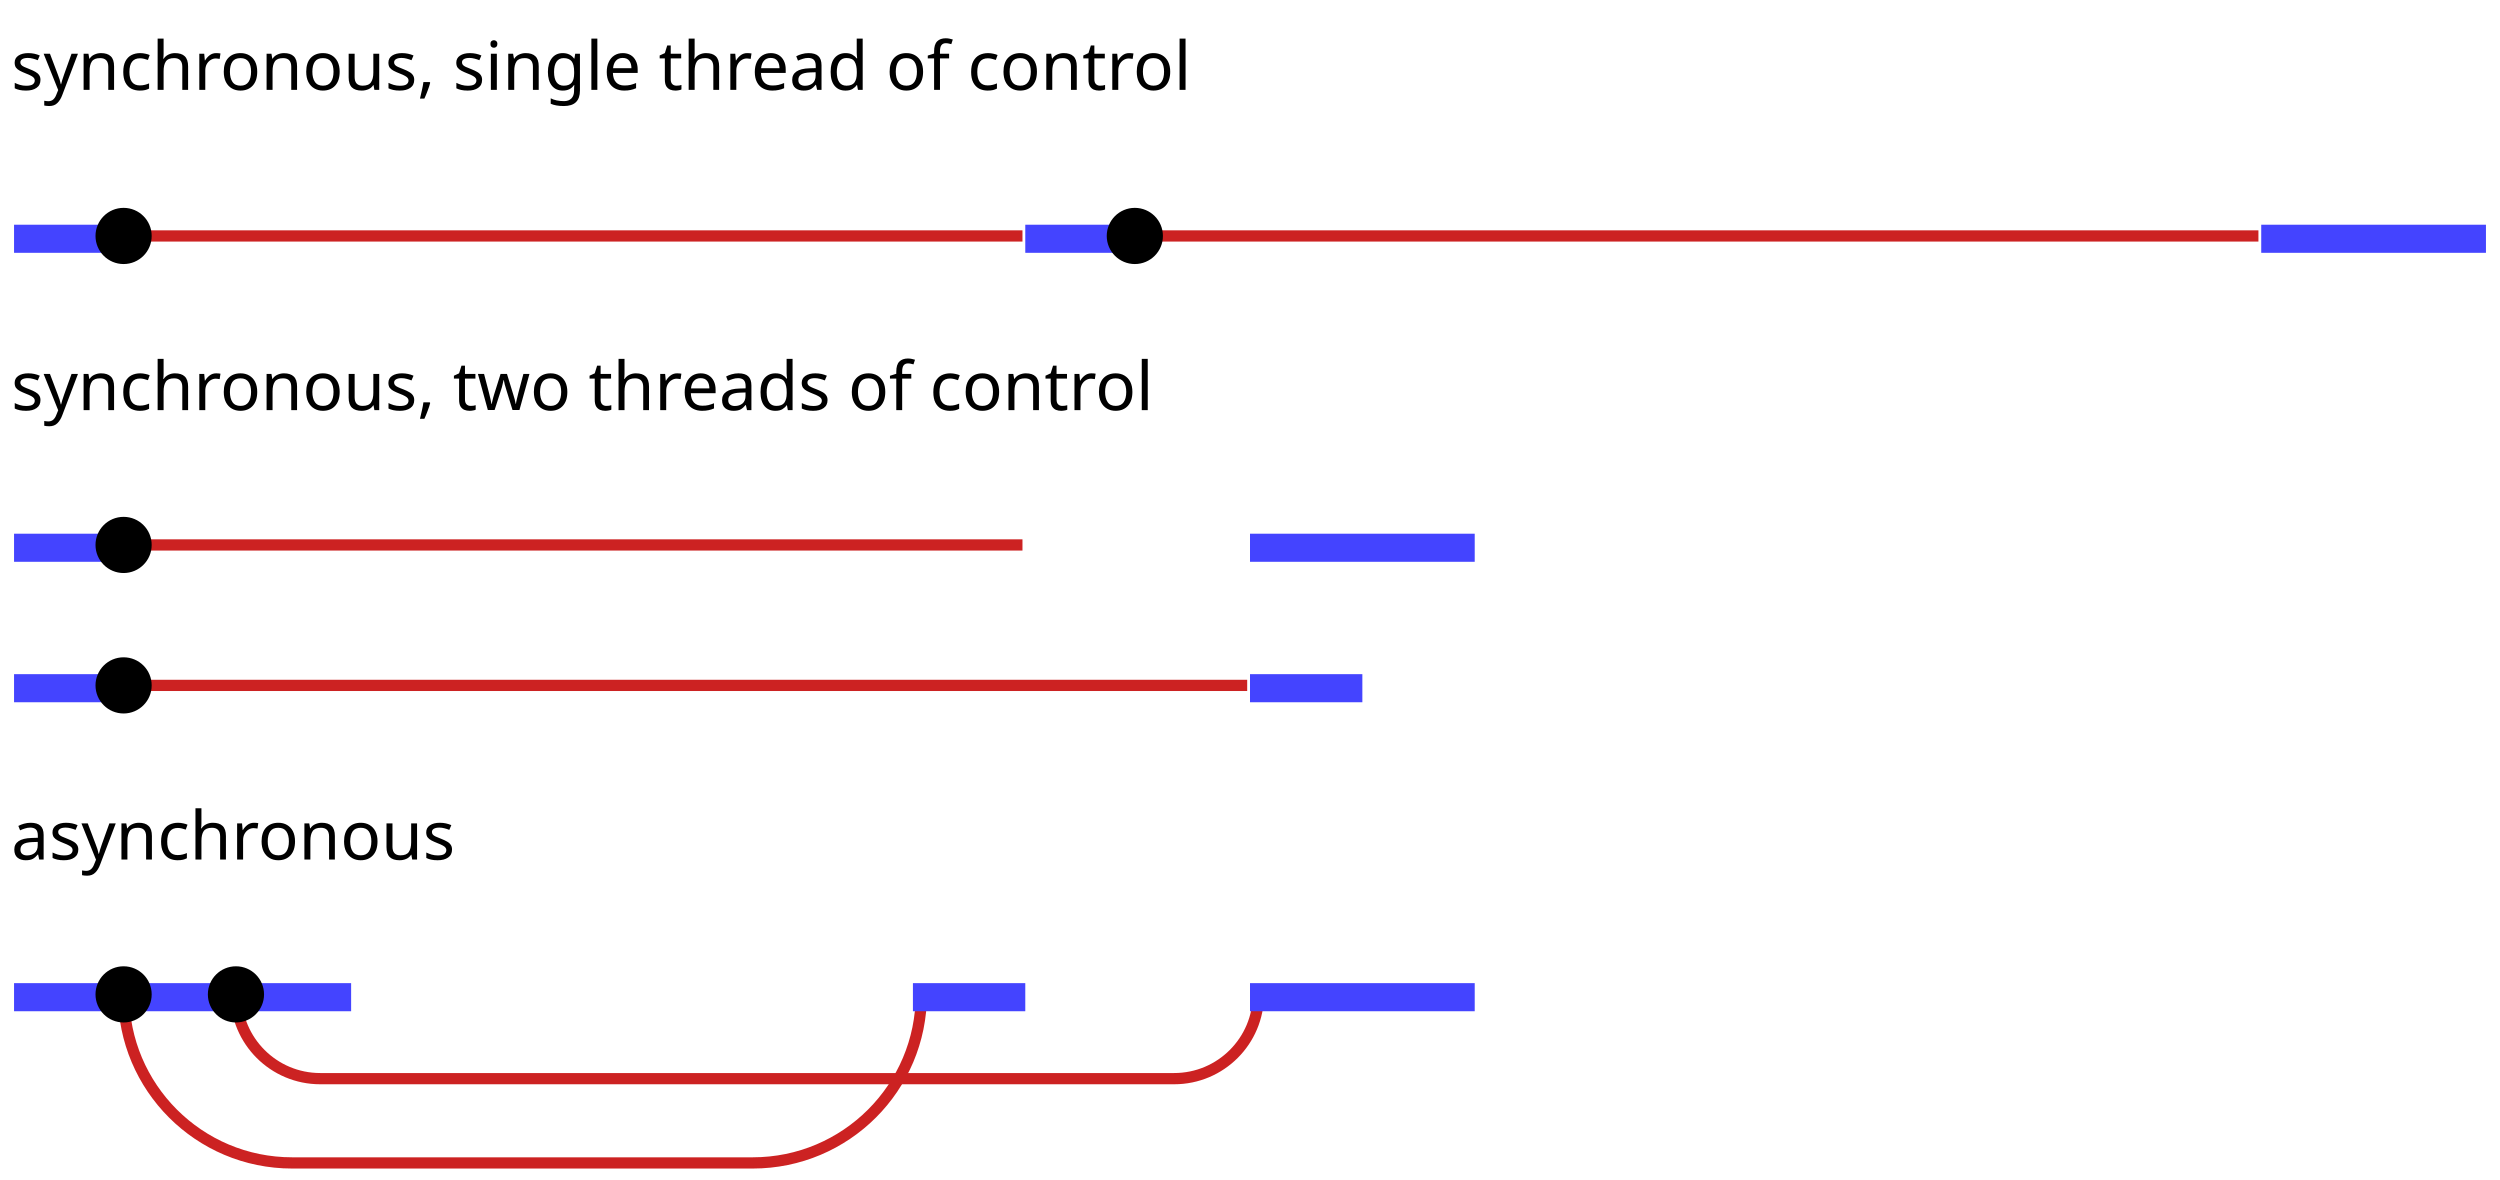
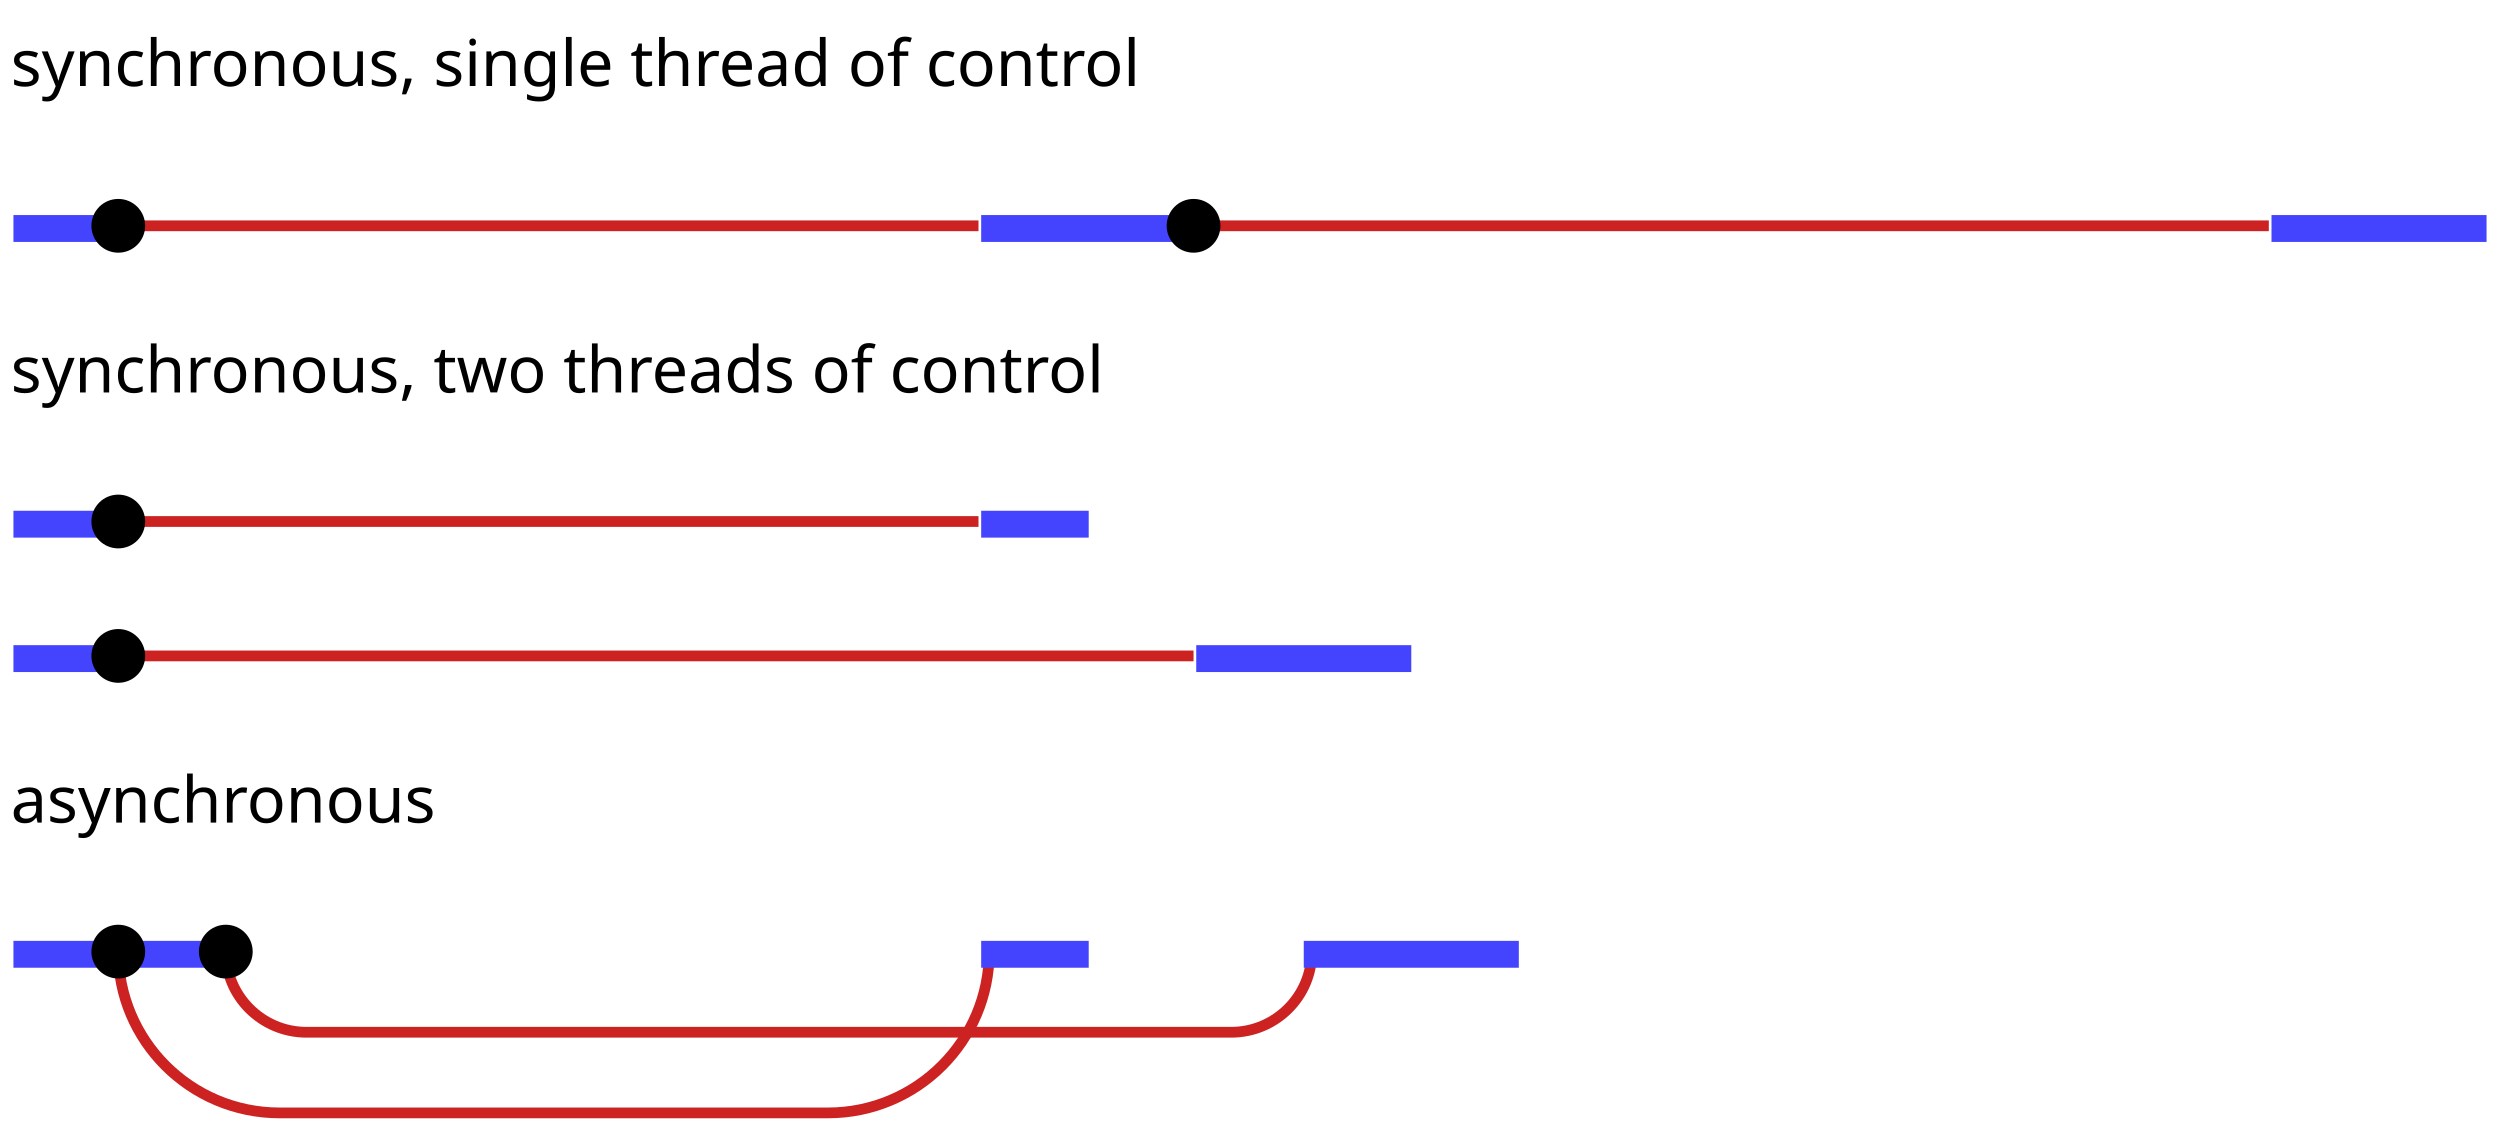
- <svg xmlns="http://www.w3.org/2000/svg" width="445" height="210" viewBox="-2 -2 445 210">
+ <svg xmlns="http://www.w3.org/2000/svg" width="465" height="210" viewBox="-2 -2 465 210">
  <style type="text/css">
-     @font-face {
-       font-family: 'PT Mono';
-       font-style: normal;
-       font-weight: 400;
-       src: local('PT Mono'), local('PTMono-Regular'), url(http://themes.googleusercontent.com/static/fonts/ptmono/v1/jmle3kzCPnW8O7_gZGRDlQ.woff) format('woff');
-     }
-   </style>
+   @font-face {
+     font-family: 'PT Mono';
+     font-style: normal;
+     font-weight: 400;
+     src: local('PT Mono'), local('PTMono-Regular'), url(http://themes.googleusercontent.com/static/fonts/ptmono/v1/jmle3kzCPnW8O7_gZGRDlQ.woff) format('woff');
+   }
+ </style>
  <g>
    <text x="0" y="14" font-family="PT Mono">synchronous, single thread of control</text>
    <path d="M 0.5 40.5 L 20.5 40.5" stroke="#44f" stroke-width="5" />
    <path d="M 20 40 L 180 40" stroke="#c22" stroke-width="2" />
    <ellipse cx="20" cy="40" rx="5" ry="5" fill="black" width="10" height="10" />
-     <path d="M 180.5 40.5 L 200.5 40.5" stroke="#44f" stroke-width="5" />
-     <path d="M 200 40 L 400 40" stroke="#c22" stroke-width="2" />
-     <ellipse cx="200" cy="40" rx="5" ry="5" fill="black" width="10" height="10" />
-     <path d="M 400.5 40.5 L 440.5 40.5" stroke="#44f" stroke-width="5" />
+     <path d="M 180.5 40.5 L 220.5 40.5" stroke="#44f" stroke-width="5" />
+     <path d="M 220 40 L 420 40" stroke="#c22" stroke-width="2" />
+     <ellipse cx="220" cy="40" rx="5" ry="5" fill="black" width="10" height="10" />
+     <path d="M 420.5 40.5 L 460.5 40.5" stroke="#44f" stroke-width="5" />
    <text x="0" y="71" font-family="PT Mono">synchronous, two threads of control</text>
    <path d="M 0.5 95.5 L 20.5 95.5" stroke="#44f" stroke-width="5" />
    <path d="M 20 95 L 180 95" stroke="#c22" stroke-width="2" />
    <ellipse cx="20" cy="95" rx="5" ry="5" fill="black" width="10" height="10" />
-     <path d="M 220.5 95.5 L 260.5 95.5" stroke="#44f" stroke-width="5" />
+     <path d="M 180.5 95.5 L 200.5 95.5" stroke="#44f" stroke-width="5" />
    <path d="M 0.5 120.5 L 20.5 120.5" stroke="#44f" stroke-width="5" />
    <path d="M 20 120 L 220 120" stroke="#c22" stroke-width="2" />
    <ellipse cx="20" cy="120" rx="5" ry="5" fill="black" width="10" height="10" />
-     <path d="M 220.5 120.5 L 240.5 120.5" stroke="#44f" stroke-width="5" />
+     <path d="M 220.5 120.5 L 260.5 120.5" stroke="#44f" stroke-width="5" />
    <text x="0" y="151" font-family="PT Mono">asynchronous</text>
-     <path d="M 20 175 a 30 30 0 0 0 30 30 l 82 0 a 30 30 0 0 0 30 -30" stroke="#c22" fill="none" stroke-width="2" />
-     <path d="M 40 175 a 15 15 0 0 0 15 15 l 152 0 a 15 15 0 0 0 15 -15" stroke="#c22" fill="none" stroke-width="2" />
-     <path d="M 0.5 175.5 L 60.5 175.5" stroke="#44f" stroke-width="5" />
-     <path d="M 20 175 L 20 175" stroke="#c22" stroke-width="2" />
+     <path d="M 20 175 a 30 30 0 0 0 30 30 l 102 0 a 30 30 0 0 0 30 -30" stroke="#c22" fill="none" stroke-width="2" />
+     <path d="M 40 175 a 15 15 0 0 0 15 15 l 172 0 a 15 15 0 0 0 15 -15" stroke="#c22" fill="none" stroke-width="2" />
+     <path d="M 0.5 175.5 L 40.5 175.5" stroke="#44f" stroke-width="5" />
    <ellipse cx="20" cy="175" rx="5" ry="5" fill="black" width="10" height="10" />
-     <path d="M 40 175 L 40 175" stroke="#c22" stroke-width="2" />
    <ellipse cx="40" cy="175" rx="5" ry="5" fill="black" width="10" height="10" />
-     <path d="M 160.5 175.5 L 180.5 175.5" stroke="#44f" stroke-width="5" />
-     <path d="M 220.5 175.5 L 260.5 175.5" stroke="#44f" stroke-width="5" />
+     <path d="M 180.5 175.5 L 200.5 175.5" stroke="#44f" stroke-width="5" />
+     <path d="M 240.5 175.5 L 280.5 175.5" stroke="#44f" stroke-width="5" />
  </g>
</svg>
